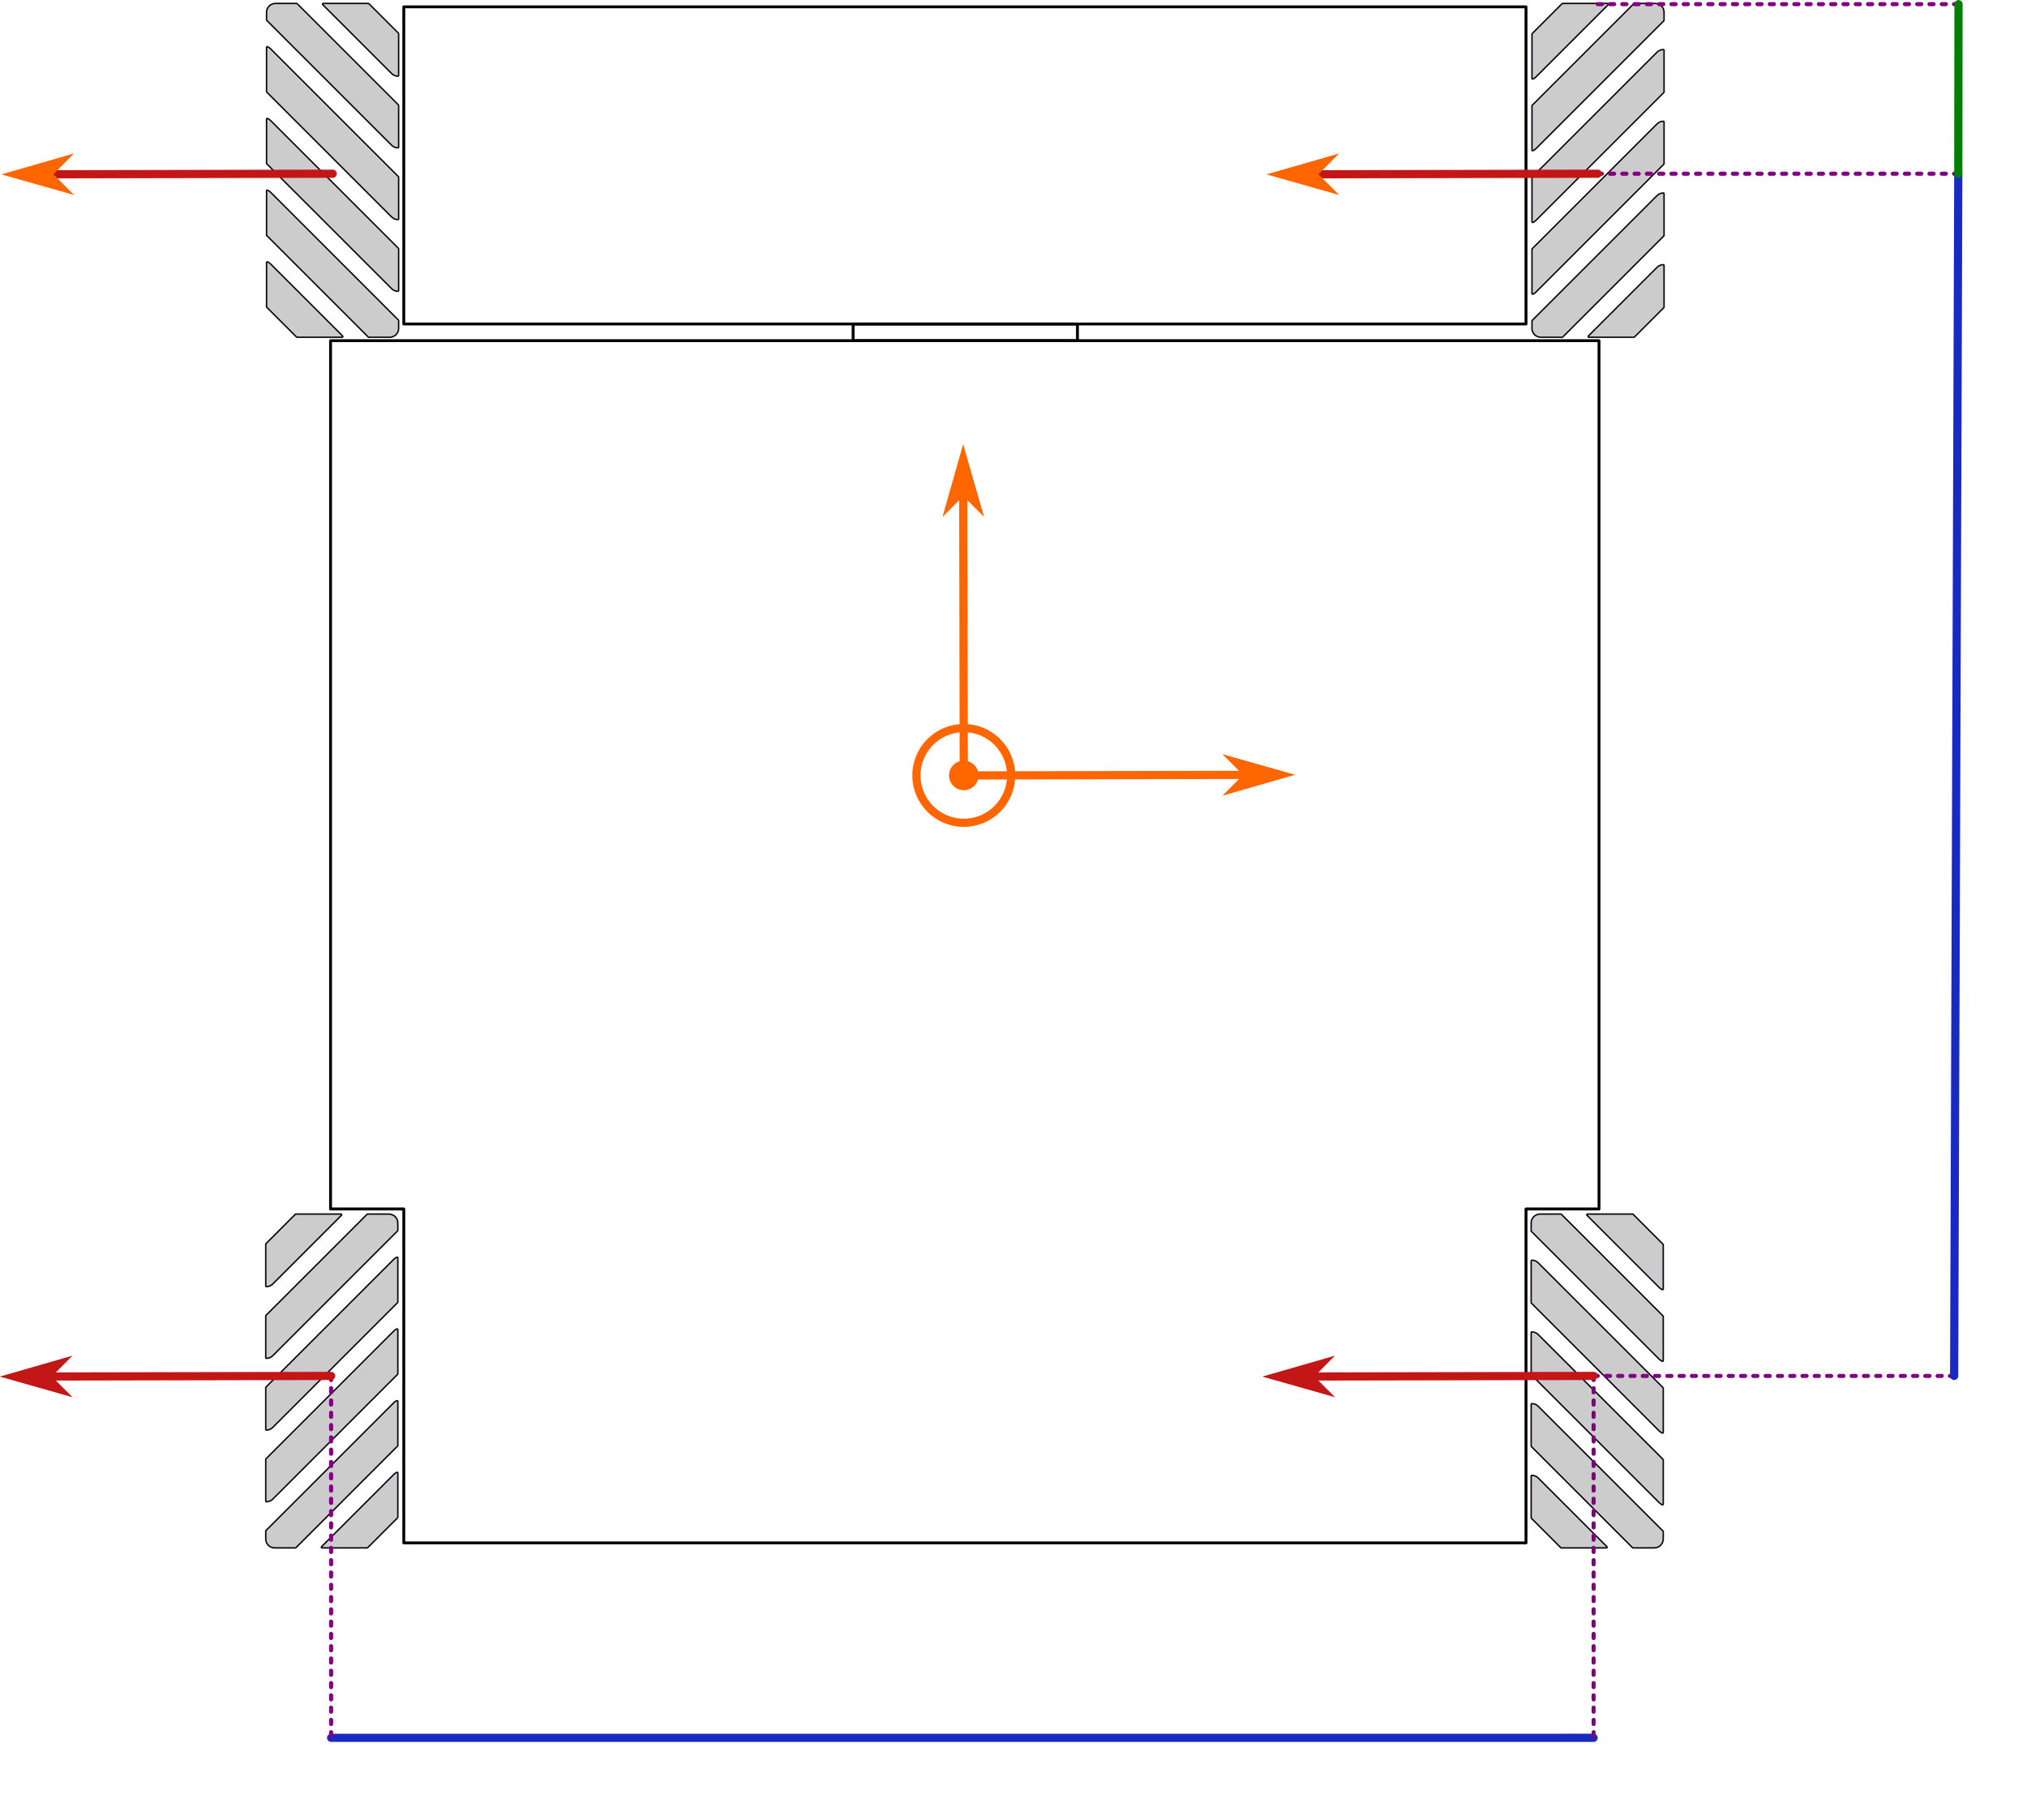
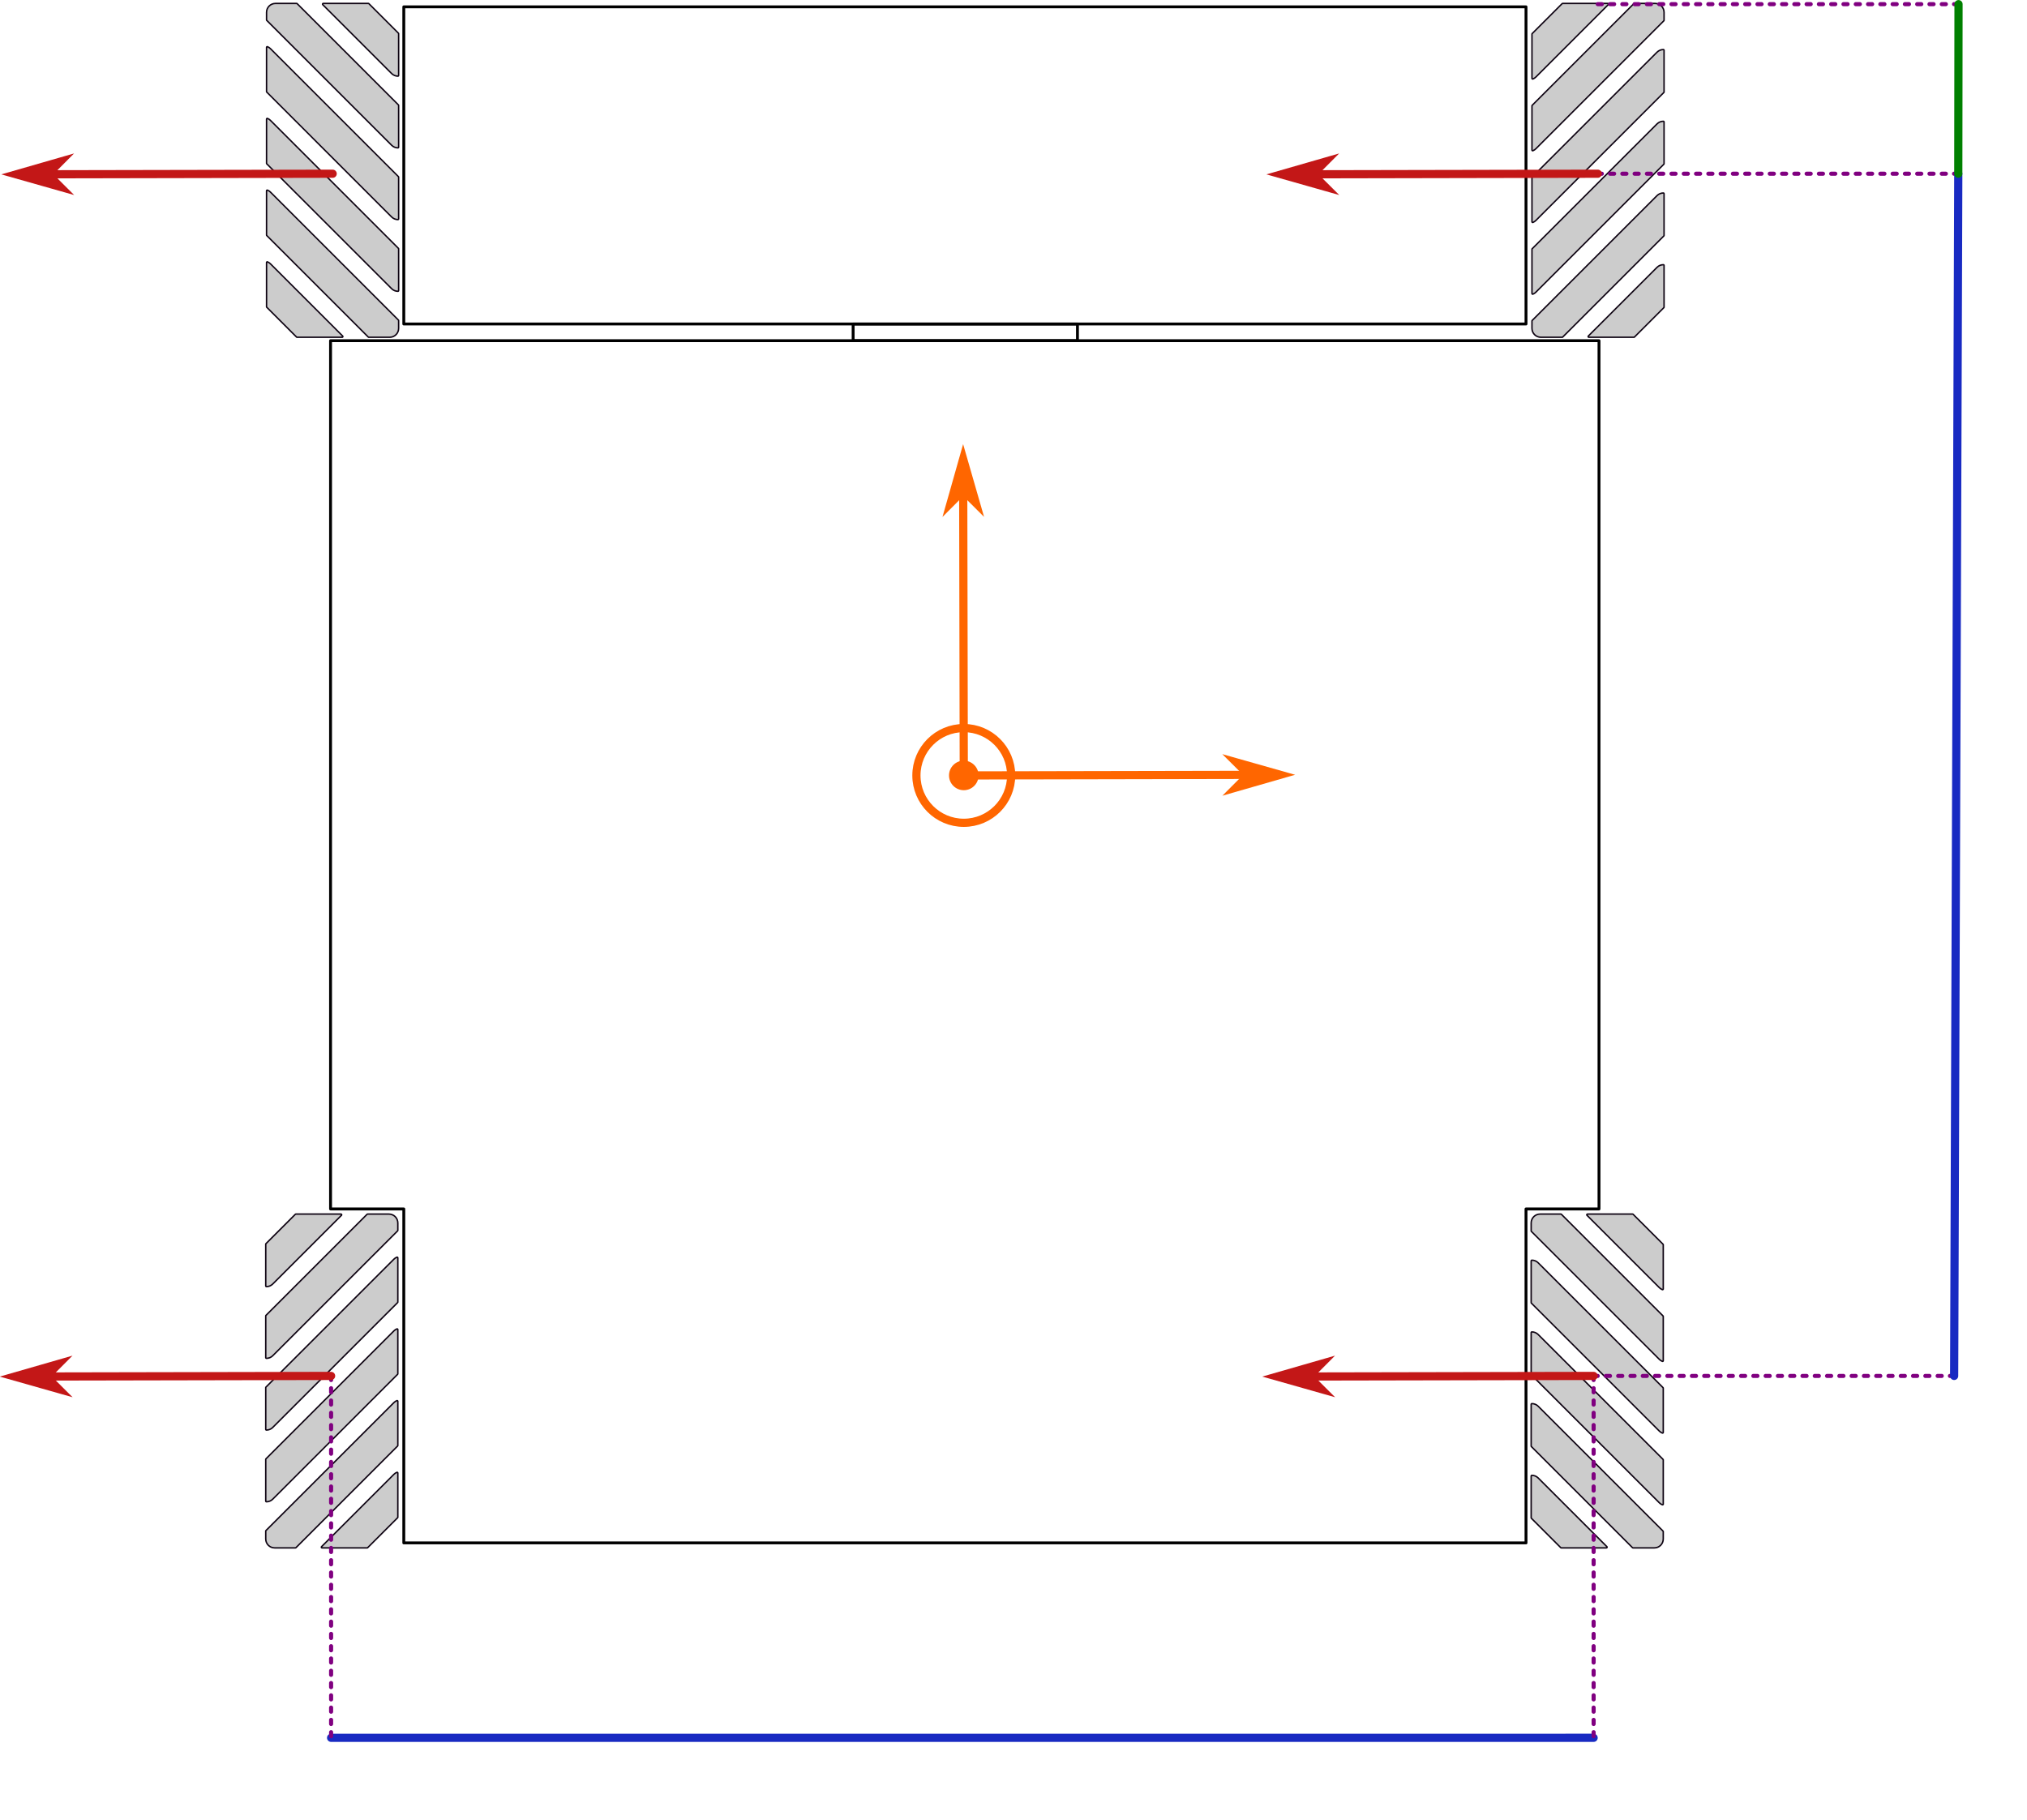
<svg xmlns="http://www.w3.org/2000/svg" version="1.1" id="svg2" xml:space="preserve" width="4949.628" height="4443.875" viewBox="0 0 4949.628 4443.875">
  <defs id="defs6">
    <marker style="overflow:visible" id="marker5163" refX="0" refY="0" orient="auto">
      <path transform="matrix(0.4,0,0,0.4,4,0)" style="fill:#ff6600;fill-opacity:1;fill-rule:evenodd;stroke:#ff6600;stroke-width:1pt;stroke-opacity:1" d="M 0,0 5,-5 -12.5,0 5,5 Z" id="path5161" />
    </marker>
    <marker style="overflow:visible" id="marker5039" refX="0" refY="0" orient="auto">
      <path transform="matrix(0.4,0,0,0.4,4,0)" style="fill:#ff6600;fill-opacity:1;fill-rule:evenodd;stroke:#ff6600;stroke-width:1pt;stroke-opacity:1" d="M 0,0 5,-5 -12.5,0 5,5 Z" id="path5037" />
    </marker>
    <marker style="overflow:visible" id="marker4921" refX="0" refY="0" orient="auto">
      <path transform="matrix(0.4,0,0,0.4,4,0)" style="fill:#c31717;fill-opacity:1;fill-rule:evenodd;stroke:#c31717;stroke-width:1pt;stroke-opacity:1" d="M 0,0 5,-5 -12.5,0 5,5 Z" id="path4919" />
    </marker>
    <marker style="overflow:visible" id="marker4809" refX="0" refY="0" orient="auto">
      <path transform="matrix(0.4,0,0,0.4,4,0)" style="fill:#c31717;fill-opacity:1;fill-rule:evenodd;stroke:#c31717;stroke-width:1pt;stroke-opacity:1" d="M 0,0 5,-5 -12.5,0 5,5 Z" id="path4807" />
    </marker>
    <marker orient="auto" refY="0" refX="0" id="DiamondLstart" style="overflow:visible">
      <path id="path29030" d="M 0,-7.071 -7.071,0 0,7.071 7.071,0 Z" style="fill:#ff0000;fill-opacity:1;fill-rule:evenodd;stroke:#c31717;stroke-width:1pt;stroke-opacity:1" transform="matrix(0.8,0,0,0.8,5.6,0)" />
    </marker>
    <marker orient="auto" refY="0" refX="0" id="marker32734" style="overflow:visible">
-       <path id="path32732" d="M 0,0 5,-5 -12.5,0 5,5 Z" style="fill:#ff6600;fill-opacity:1;fill-rule:evenodd;stroke:#ff6600;stroke-width:1pt;stroke-opacity:1" transform="matrix(0.4,0,0,0.4,4,0)" />
+       <path id="path32732" d="M 0,0 5,-5 -12.5,0 5,5 Z" style="fill:#c31717;fill-opacity:1;fill-rule:evenodd;stroke:#c31717;stroke-width:1pt;stroke-opacity:1" transform="matrix(0.4,0,0,0.4,4,0)" />
    </marker>
    <marker orient="auto" refY="0" refX="0" id="marker32682" style="overflow:visible">
      <path id="path32680" d="M 0,0 5,-5 -12.5,0 5,5 Z" style="fill:#ff0000;fill-opacity:1;fill-rule:evenodd;stroke:#c31717;stroke-width:1pt;stroke-opacity:1" transform="matrix(0.8,0,0,0.8,10,0)" />
    </marker>
    <marker orient="auto" refY="0" refX="0" id="Arrow2Lend" style="overflow:visible">
      <path id="path28963" style="fill:#0d0211;fill-opacity:1;fill-rule:evenodd;stroke:#0d0211;stroke-width:0.625;stroke-linejoin:round;stroke-opacity:1" d="M 8.719,4.034 -2.207,0.016 8.719,-4.002 c -1.745,2.372 -1.735,5.617 -6e-7,8.035 z" transform="matrix(-1.1,0,0,-1.1,-1.1,0)" />
    </marker>
    <marker orient="auto" refY="0" refX="0" id="Arrow1Mstart" style="overflow:visible">
-       <path id="path28948" d="M 0,0 5,-5 -12.5,0 5,5 Z" style="fill:#ff6600;fill-opacity:1;fill-rule:evenodd;stroke:#ff6600;stroke-width:1pt;stroke-opacity:1" transform="matrix(0.4,0,0,0.4,4,0)" />
+       <path id="path28948" d="M 0,0 5,-5 -12.5,0 5,5 Z" style="fill:#c31717;fill-opacity:1;fill-rule:evenodd;stroke:#c31717;stroke-width:1pt;stroke-opacity:1" transform="matrix(0.4,0,0,0.4,4,0)" />
    </marker>
    <marker orient="auto" refY="0" refX="0" id="Arrow1Mend" style="overflow:visible">
      <path id="path28951" d="M 0,0 5,-5 -12.5,0 5,5 Z" style="fill:#0d0211;fill-opacity:1;fill-rule:evenodd;stroke:#0d0211;stroke-width:1pt;stroke-opacity:1" transform="matrix(-0.4,0,0,-0.4,-4,0)" />
    </marker>
    <marker orient="auto" refY="0" refX="0" id="Arrow1Lstart" style="overflow:visible">
      <path id="path28942" d="M 0,0 5,-5 -12.5,0 5,5 Z" style="fill:#c31717;fill-opacity:1;fill-rule:evenodd;stroke:#c31717;stroke-width:1pt;stroke-opacity:1" transform="matrix(0.8,0,0,0.8,10,0)" />
    </marker>
    <marker orient="auto" refY="0" refX="0" id="Arrow1Lstart-0" style="overflow:visible">
      <path id="path28942-9" d="M 0,0 5,-5 -12.5,0 5,5 Z" style="fill:#ff0000;fill-opacity:1;fill-rule:evenodd;stroke:#c31717;stroke-width:1pt;stroke-opacity:1" transform="matrix(0.8,0,0,0.8,10,0)" />
    </marker>
    <marker orient="auto" refY="0" refX="0" id="Arrow1Lstart-8" style="overflow:visible">
      <path id="path28942-3" d="M 0,0 5,-5 -12.5,0 5,5 Z" style="fill:#c31717;fill-opacity:1;fill-rule:evenodd;stroke:#c31717;stroke-width:1pt;stroke-opacity:1" transform="matrix(0.8,0,0,0.8,10,0)" />
    </marker>
    <marker orient="auto" refY="0" refX="0" id="Arrow1Lstart-3" style="overflow:visible">
      <path id="path28942-7" d="M 0,0 5,-5 -12.5,0 5,5 Z" style="fill:#c31717;fill-opacity:1;fill-rule:evenodd;stroke:#c31717;stroke-width:1pt;stroke-opacity:1" transform="matrix(0.8,0,0,0.8,10,0)" />
    </marker>
    <marker orient="auto" refY="0" refX="0" id="Arrow1Lstart-7" style="overflow:visible">
      <path id="path28942-1" d="M 0,0 5,-5 -12.5,0 5,5 Z" style="fill:#c31717;fill-opacity:1;fill-rule:evenodd;stroke:#c31717;stroke-width:1pt;stroke-opacity:1" transform="matrix(0.8,0,0,0.8,10,0)" />
    </marker>
    <marker orient="auto" refY="0" refX="0" id="Arrow1Lstart-3-6" style="overflow:visible">
      <path id="path28942-7-3" d="M 0,0 5,-5 -12.5,0 5,5 Z" style="fill:#ff6600;fill-opacity:1;fill-rule:evenodd;stroke:#ff6600;stroke-width:1pt;stroke-opacity:1" transform="matrix(0.8,0,0,0.8,10,0)" />
    </marker>
    <marker orient="auto" refY="0" refX="0" id="Arrow1Lstart-3-6-5" style="overflow:visible">
      <path id="path28942-7-3-4" d="M 0,0 5,-5 -12.5,0 5,5 Z" style="fill:#ff6600;fill-opacity:1;fill-rule:evenodd;stroke:#ff6600;stroke-width:1pt;stroke-opacity:1" transform="matrix(0.8,0,0,0.8,10,0)" />
    </marker>
  </defs>
  <g id="layer2" transform="translate(654.1356,-308.9513)">
    <rect style="opacity:1;fill:none;fill-opacity:0.995;stroke:#000000;stroke-width:7;stroke-linecap:round;stroke-linejoin:round;stroke-miterlimit:4;stroke-dasharray:none;stroke-dashoffset:0;stroke-opacity:1;paint-order:stroke fill markers" id="rect28754" width="2740.276" height="774.577" x="331.864" y="325.631" />
    <rect style="opacity:1;fill:none;fill-opacity:0.995;stroke:#000000;stroke-width:7;stroke-linecap:round;stroke-linejoin:round;stroke-miterlimit:4;stroke-dasharray:none;stroke-dashoffset:0;stroke-opacity:1;paint-order:stroke fill markers" id="rect28758" width="547.751" height="40.724" x="1429.088" y="1100.26" />
    <path style="opacity:1;fill:none;fill-opacity:0.995;stroke:#000000;stroke-width:7;stroke-linecap:round;stroke-linejoin:round;stroke-miterlimit:4;stroke-dasharray:none;stroke-dashoffset:0;stroke-opacity:1;paint-order:stroke fill markers" d="m 153.027,1140.984 v 2120.453 h 178.836 v 815.557 H 3072.141 v -815.557 h 178.244 V 1140.984 Z" id="rect28760" />
    <path style="opacity:1;fill:#cccccc;fill-opacity:1;stroke:#0d0211;stroke-width:7;stroke-linecap:round;stroke-linejoin:round;stroke-miterlimit:4;stroke-dasharray:none;stroke-dashoffset:0;stroke-opacity:1;paint-order:stroke fill markers" d="m 18.471,319.094 c -11.08,0 -20,8.92 -20,20 v 18.424 L 303.367,662.414 c 3.917,3.917 9.03,5.877 14.143,5.877 V 566.396 L 70.207,319.094 Z m 116.723,0 168.174,168.174 c 3.917,3.917 9.03,5.877 14.143,5.877 V 391.25 L 245.354,319.094 Z M -1.529,424.695 v 107.967 L 303.367,837.561 c 3.917,3.917 9.03,5.877 14.143,5.877 V 741.543 L 5.051,429.082 c -1.947,-1.947 -4.189,-3.408 -6.58,-4.387 z m 0,175.146 V 707.809 L 303.367,1012.705 c 3.917,3.917 9.03,5.877 14.143,5.877 V 916.688 L 5.051,604.229 c -1.947,-1.947 -4.189,-3.408 -6.58,-4.387 z m 0,175.145 V 882.955 L 246.361,1130.846 h 51.148 c 11.08,0 20,-8.92 20,-20 V 1091.834 L 5.051,779.375 c -1.947,-1.947 -4.189,-3.409 -6.58,-4.389 z m 0,175.146 v 107.967 l 72.746,72.746 H 181.377 L 5.051,954.52 c -1.947,-1.947 -4.189,-3.408 -6.58,-4.387 z" id="rect28788" />
    <path style="opacity:1;fill:#cccccc;fill-opacity:1;stroke:#0d0211;stroke-width:7;stroke-linecap:round;stroke-linejoin:round;stroke-miterlimit:4;stroke-dasharray:none;stroke-dashoffset:0;stroke-opacity:1;paint-order:stroke fill markers" d="m 3161.57,319.094 -73.117,73.117 v 107.969 c 2.39,-0.979 4.633,-2.442 6.58,-4.389 l 176.697,-176.697 z m 175.149,0 -248.266,248.264 v 107.969 c 2.39,-0.979 4.633,-2.442 6.58,-4.389 l 312.459,-312.457 v -19.387 c 0,-11.08 -8.92,-20 -20,-20 z m 70.773,112.637 c -5.112,0 -10.223,1.958 -14.141,5.875 L 3088.453,742.502 V 850.471 c 2.39,-0.979 4.633,-2.442 6.58,-4.389 L 3407.492,533.625 Z m 0,175.145 c -5.112,0 -10.223,1.96 -14.141,5.877 l -304.899,304.896 v 107.969 c 2.39,-0.979 4.633,-2.442 6.58,-4.389 l 312.459,-312.457 z m 0,175.146 c -5.112,0 -10.223,1.96 -14.141,5.877 l -304.899,304.896 v 18.051 c 0,11.08 8.92,20 20,20 h 52.109 l 246.93,-246.93 z m 0,175.146 c -5.112,0 -10.223,1.958 -14.141,5.875 l -167.803,167.803 h 110.16 l 71.783,-71.783 z" id="rect28788-4" />
    <path style="opacity:1;fill:#cccccc;fill-opacity:1;stroke:#0d0211;stroke-width:7;stroke-linecap:round;stroke-linejoin:round;stroke-miterlimit:4;stroke-dasharray:none;stroke-dashoffset:0;stroke-opacity:1;paint-order:stroke fill markers" d="m 68.297,3275.682 -71.785,71.785 v 101.893 c 5.113,5e-4 10.225,-1.957 14.143,-5.875 L 178.457,3275.682 Z m 175.145,0 -246.93,246.93 v 101.893 c 5.113,5e-4 10.225,-1.957 14.143,-5.875 L 315.553,3313.731 v -18.049 c 0,-11.08 -8.92,-20 -20,-20 z m 72.111,105.229 c -2.391,0.98 -4.635,2.441 -6.582,4.389 l -312.459,312.459 v 101.893 c 5.113,5e-4 10.225,-1.957 14.143,-5.875 L 315.553,3488.877 Z m 0,175.146 c -2.391,0.98 -4.635,2.441 -6.582,4.389 l -312.459,312.459 v 101.893 c 5.113,5e-4 10.225,-1.957 14.143,-5.875 L 315.553,3664.021 Z m 0,175.145 c -2.391,0.979 -4.635,2.441 -6.582,4.389 l -312.459,312.459 v 19.385 c 0,11.08 8.92,20 20,20 h 50.775 L 315.553,3839.168 Z m 0,175.147 c -2.391,0.98 -4.635,2.441 -6.582,4.389 l -176.697,176.697 h 110.16 l 73.119,-73.119 z" id="rect28788-7" />
    <path style="opacity:1;fill:#cccccc;fill-opacity:1;stroke:#0d0211;stroke-width:7;stroke-linecap:round;stroke-linejoin:round;stroke-miterlimit:4;stroke-dasharray:none;stroke-dashoffset:0;stroke-opacity:1;paint-order:stroke fill markers" d="m 3106.496,3275.682 c -11.08,0 -20,8.92 -20,20 v 19.385 l 312.459,312.459 c 1.947,1.947 4.19,3.407 6.58,4.387 v -107.967 l -248.264,-248.264 z m 115.762,0 176.697,176.699 c 1.947,1.947 4.19,3.407 6.58,4.387 v -107.967 l -73.119,-73.119 z m -135.762,112.637 v 101.894 l 312.459,312.459 c 1.947,1.947 4.19,3.407 6.58,4.387 v -107.967 l -304.897,-304.897 c -3.917,-3.917 -9.03,-5.877 -14.143,-5.877 z m 0,175.146 v 101.895 l 312.459,312.459 c 1.947,1.947 4.19,3.407 6.58,4.387 v -107.967 l -304.897,-304.897 c -3.917,-3.917 -9.03,-5.877 -14.143,-5.877 z m 0,175.147 v 101.893 l 246.93,246.93 h 52.109 c 11.08,0 20,-8.92 20,-20 v -18.049 l -304.897,-304.899 c -3.917,-3.917 -9.03,-5.875 -14.143,-5.875 z m 0,175.145 v 101.894 l 71.783,71.783 h 110.16 l -167.801,-167.801 c -3.917,-3.917 -9.03,-5.877 -14.143,-5.877 z" id="rect28788-4-6" />
    <flowRoot xml:space="preserve" id="flowRoot28856" style="font-style:normal;font-variant:normal;font-weight:normal;font-stretch:normal;font-size:40.001px;line-height:25px;font-family:'Noto Sans';-inkscape-font-specification:'Noto Sans, Normal';font-variant-ligatures:normal;font-variant-caps:normal;font-variant-numeric:normal;font-feature-settings:normal;text-align:start;letter-spacing:0px;word-spacing:0px;writing-mode:lr-tb;text-anchor:start;fill:#000000;fill-opacity:1;stroke:none;stroke-width:1px;stroke-linecap:butt;stroke-linejoin:miter;stroke-opacity:1" transform="matrix(10.4331,0,0,10.4331,-33032.896,-7794.656)">
      <flowRegion id="flowRegion28858" style="font-style:normal;font-variant:normal;font-weight:normal;font-stretch:normal;font-size:40.001px;font-family:'Noto Sans';-inkscape-font-specification:'Noto Sans, Normal';font-variant-ligatures:normal;font-variant-caps:normal;font-variant-numeric:normal;font-feature-settings:normal;text-align:start;writing-mode:lr-tb;text-anchor:start">
        <rect id="rect28860" width="406.828" height="196.922" x="3466.697" y="826.641" style="font-style:normal;font-variant:normal;font-weight:normal;font-stretch:normal;font-size:40.001px;font-family:'Noto Sans';-inkscape-font-specification:'Noto Sans, Normal';font-variant-ligatures:normal;font-variant-caps:normal;font-variant-numeric:normal;font-feature-settings:normal;text-align:start;writing-mode:lr-tb;text-anchor:start" />
      </flowRegion>
      <flowPara id="flowPara28862" style="font-style:normal;font-variant:normal;font-weight:normal;font-stretch:normal;font-size:40.001px;font-family:'Noto Sans';-inkscape-font-specification:'Noto Sans, Normal';font-variant-ligatures:normal;font-variant-caps:normal;font-variant-numeric:normal;font-feature-settings:normal;text-align:start;writing-mode:lr-tb;text-anchor:start">1</flowPara>
    </flowRoot>
    <flowRoot xml:space="preserve" id="flowRoot28856-4" style="font-style:normal;font-variant:normal;font-weight:normal;font-stretch:normal;font-size:40.001px;line-height:25px;font-family:'Noto Sans';-inkscape-font-specification:'Noto Sans, Normal';font-variant-ligatures:normal;font-variant-caps:normal;font-variant-numeric:normal;font-feature-settings:normal;text-align:start;letter-spacing:0px;word-spacing:0px;writing-mode:lr-tb;text-anchor:start;fill:#000000;fill-opacity:1;stroke:none;stroke-width:1px;stroke-linecap:butt;stroke-linejoin:miter;stroke-opacity:1" transform="matrix(10.4331,0,0,10.4331,-36122.534,-7787.763)">
      <flowRegion id="flowRegion28858-6" style="font-style:normal;font-variant:normal;font-weight:normal;font-stretch:normal;font-size:40.001px;font-family:'Noto Sans';-inkscape-font-specification:'Noto Sans, Normal';font-variant-ligatures:normal;font-variant-caps:normal;font-variant-numeric:normal;font-feature-settings:normal;text-align:start;writing-mode:lr-tb;text-anchor:start">
        <rect id="rect28860-2" width="406.828" height="196.922" x="3466.697" y="826.641" style="font-style:normal;font-variant:normal;font-weight:normal;font-stretch:normal;font-size:40.001px;font-family:'Noto Sans';-inkscape-font-specification:'Noto Sans, Normal';font-variant-ligatures:normal;font-variant-caps:normal;font-variant-numeric:normal;font-feature-settings:normal;text-align:start;writing-mode:lr-tb;text-anchor:start" />
      </flowRegion>
      <flowPara id="flowPara28862-5" style="font-style:normal;font-variant:normal;font-weight:normal;font-stretch:normal;font-size:40.001px;font-family:'Noto Sans';-inkscape-font-specification:'Noto Sans, Normal';font-variant-ligatures:normal;font-variant-caps:normal;font-variant-numeric:normal;font-feature-settings:normal;text-align:start;writing-mode:lr-tb;text-anchor:start">2</flowPara>
    </flowRoot>
    <path style="opacity:1;fill:none;fill-opacity:1;stroke:#182ac2;stroke-width:20;stroke-linecap:round;stroke-linejoin:round;stroke-miterlimit:4;stroke-dasharray:none;stroke-dashoffset:0;stroke-opacity:1;paint-order:stroke fill markers" d="m 154.365,4553.015 3082.888,-0.019" id="path33169" />
    <flowRoot xml:space="preserve" id="flowRoot28856-4-9" style="font-style:normal;font-variant:normal;font-weight:normal;font-stretch:normal;font-size:40.001px;line-height:25px;font-family:'Noto Sans';-inkscape-font-specification:'Noto Sans, Normal';font-variant-ligatures:normal;font-variant-caps:normal;font-variant-numeric:normal;font-feature-settings:normal;text-align:start;letter-spacing:0px;word-spacing:0px;writing-mode:lr-tb;text-anchor:start;fill:#000000;fill-opacity:1;stroke:none;stroke-width:1px;stroke-linecap:butt;stroke-linejoin:miter;stroke-opacity:1" transform="matrix(10.4331,0,0,10.4331,-36120.282,-4840.446)">
      <flowRegion id="flowRegion28858-6-9" style="font-style:normal;font-variant:normal;font-weight:normal;font-stretch:normal;font-size:40.001px;font-family:'Noto Sans';-inkscape-font-specification:'Noto Sans, Normal';font-variant-ligatures:normal;font-variant-caps:normal;font-variant-numeric:normal;font-feature-settings:normal;text-align:start;writing-mode:lr-tb;text-anchor:start">
        <rect id="rect28860-2-0" width="406.828" height="196.922" x="3466.697" y="826.641" style="font-style:normal;font-variant:normal;font-weight:normal;font-stretch:normal;font-size:40.001px;font-family:'Noto Sans';-inkscape-font-specification:'Noto Sans, Normal';font-variant-ligatures:normal;font-variant-caps:normal;font-variant-numeric:normal;font-feature-settings:normal;text-align:start;writing-mode:lr-tb;text-anchor:start" />
      </flowRegion>
      <flowPara id="flowPara28862-5-8" style="font-style:normal;font-variant:normal;font-weight:normal;font-stretch:normal;font-size:40.001px;font-family:'Noto Sans';-inkscape-font-specification:'Noto Sans, Normal';font-variant-ligatures:normal;font-variant-caps:normal;font-variant-numeric:normal;font-feature-settings:normal;text-align:start;writing-mode:lr-tb;text-anchor:start">3</flowPara>
    </flowRoot>
    <flowRoot xml:space="preserve" id="flowRoot28856-4-9-0" style="font-style:normal;font-variant:normal;font-weight:normal;font-stretch:normal;font-size:40.001px;line-height:25px;font-family:'Noto Sans';-inkscape-font-specification:'Noto Sans, Normal';font-variant-ligatures:normal;font-variant-caps:normal;font-variant-numeric:normal;font-feature-settings:normal;text-align:start;letter-spacing:0px;word-spacing:0px;writing-mode:lr-tb;text-anchor:start;fill:#000000;fill-opacity:1;stroke:none;stroke-width:1px;stroke-linecap:butt;stroke-linejoin:miter;stroke-opacity:1" transform="matrix(10.4331,0,0,10.4331,-33039.307,-4833.828)">
      <flowRegion id="flowRegion28858-6-9-3" style="font-style:normal;font-variant:normal;font-weight:normal;font-stretch:normal;font-size:40.001px;font-family:'Noto Sans';-inkscape-font-specification:'Noto Sans, Normal';font-variant-ligatures:normal;font-variant-caps:normal;font-variant-numeric:normal;font-feature-settings:normal;text-align:start;writing-mode:lr-tb;text-anchor:start">
        <rect id="rect28860-2-0-9" width="406.828" height="196.922" x="3466.697" y="826.641" style="font-style:normal;font-variant:normal;font-weight:normal;font-stretch:normal;font-size:40.001px;font-family:'Noto Sans';-inkscape-font-specification:'Noto Sans, Normal';font-variant-ligatures:normal;font-variant-caps:normal;font-variant-numeric:normal;font-feature-settings:normal;text-align:start;writing-mode:lr-tb;text-anchor:start" />
      </flowRegion>
      <flowPara id="flowPara28862-5-8-1" style="font-style:normal;font-variant:normal;font-weight:normal;font-stretch:normal;font-size:40.001px;font-family:'Noto Sans';-inkscape-font-specification:'Noto Sans, Normal';font-variant-ligatures:normal;font-variant-caps:normal;font-variant-numeric:normal;font-feature-settings:normal;text-align:start;writing-mode:lr-tb;text-anchor:start">4</flowPara>
    </flowRoot>
    <path style="opacity:1;fill:#000000;fill-opacity:1;stroke:#800080;stroke-width:10;stroke-linecap:round;stroke-linejoin:round;stroke-miterlimit:4;stroke-dasharray:10, 20;stroke-dashoffset:0;stroke-opacity:1;paint-order:stroke fill markers" d="m 154.365,3669.216 v 883.799" id="path33213" />
    <path style="opacity:1;fill:#000000;fill-opacity:1;stroke:#800080;stroke-width:10;stroke-linecap:round;stroke-linejoin:round;stroke-miterlimit:4;stroke-dasharray:10, 20;stroke-dashoffset:0;stroke-opacity:1;paint-order:stroke fill markers" d="m 3237.252,3669.216 v 883.78" id="path33215" />
    <flowRoot transform="matrix(7.096792,0,0,7.096792,-15953.444,1190.278)" style="font-style:normal;font-weight:normal;font-size:40px;line-height:25px;font-family:sans-serif;letter-spacing:0px;word-spacing:0px;fill:#0000ff;fill-opacity:1;stroke:none;stroke-width:1px;stroke-linecap:butt;stroke-linejoin:miter;stroke-opacity:1" id="flowRoot31849-2-1" xml:space="preserve">
      <flowRegion style="fill:#0000ff" id="flowRegion31851-0-6">
        <rect style="fill:#0000ff" y="478.781" x="2470.184" height="70.329" width="266.17" id="rect31853-2-6" />
      </flowRegion>
      <flowPara style="font-style:italic;font-variant:normal;font-weight:normal;font-stretch:normal;font-size:33px;font-family:'Noto Sans';-inkscape-font-specification:'Noto Sans, Italic';font-variant-ligatures:normal;font-variant-caps:normal;font-variant-numeric:normal;font-feature-settings:normal;text-align:start;writing-mode:lr-tb;text-anchor:start;fill:#0000ff" id="flowPara31855-1-2">a</flowPara>
    </flowRoot>
    <path style="opacity:1;fill:#000000;fill-opacity:1;stroke:#800080;stroke-width:10;stroke-linecap:round;stroke-linejoin:round;stroke-miterlimit:4;stroke-dasharray:10, 20;stroke-dashoffset:0;stroke-opacity:1;paint-order:stroke fill markers" d="M 3247.344,733.205 H 4131.143" id="path33213-6" />
    <path style="opacity:1;fill:#000000;fill-opacity:1;stroke:#800080;stroke-width:10;stroke-linecap:round;stroke-linejoin:round;stroke-miterlimit:4;stroke-dasharray:10, 20;stroke-dashoffset:0;stroke-opacity:1;paint-order:stroke fill markers" d="m 3237.252,3669.216 h 883.799" id="path33213-6-8" />
    <path style="opacity:1;fill:none;fill-opacity:1;stroke:#182ac2;stroke-width:20;stroke-linecap:round;stroke-linejoin:round;stroke-miterlimit:4;stroke-dasharray:none;stroke-dashoffset:0;stroke-opacity:1;paint-order:stroke fill markers" d="M 4127.7,733.205 4117.597,3669.216" id="path33169-9" />
    <g id="g31883" style="stroke-width:20;stroke-miterlimit:4;stroke-dasharray:none">
      <path id="path28940" d="m 2477.671,734.736 769.673,-1.53" style="opacity:1;fill:none;fill-opacity:1;stroke:#c31717;stroke-width:20;stroke-linecap:round;stroke-linejoin:round;stroke-miterlimit:4;stroke-dasharray:none;stroke-dashoffset:0;stroke-opacity:1;marker-start:url(#marker32734);paint-order:stroke fill markers" />
      <flowRoot transform="matrix(7.096792,0,0,7.096792,-15036.919,-2978.561)" style="font-style:normal;font-weight:normal;font-size:40px;line-height:25px;font-family:sans-serif;letter-spacing:0px;word-spacing:0px;fill:#ff0000;fill-opacity:1;stroke:none;stroke-width:2.818;stroke-linecap:butt;stroke-linejoin:miter;stroke-miterlimit:4;stroke-dasharray:none;stroke-opacity:1" id="flowRoot31849" xml:space="preserve">
        <flowRegion style="fill:#ff0000;stroke-width:2.818;stroke-miterlimit:4;stroke-dasharray:none" id="flowRegion31851">
          <rect style="fill:#ff0000;stroke-width:2.818;stroke-miterlimit:4;stroke-dasharray:none" y="478.781" x="2470.184" height="70.329" width="266.17" id="rect31853" />
        </flowRegion>
        <flowPara style="font-style:italic;font-variant:normal;font-weight:normal;font-stretch:normal;font-size:33px;font-family:'Noto Sans';-inkscape-font-specification:'Noto Sans, Italic';font-variant-ligatures:normal;font-variant-caps:normal;font-variant-numeric:normal;font-feature-settings:normal;text-align:start;writing-mode:lr-tb;text-anchor:start;fill:#ff0000;stroke-width:2.818;stroke-miterlimit:4;stroke-dasharray:none" id="flowPara31855">ω<flowSpan id="flowSpan31857" style="font-style:italic;font-variant:normal;font-weight:normal;font-stretch:normal;font-size:33px;font-family:'Noto Sans';-inkscape-font-specification:'Noto Sans, Italic';font-variant-ligatures:normal;font-variant-caps:normal;font-variant-numeric:normal;font-feature-settings:normal;text-align:start;writing-mode:lr-tb;baseline-shift:sub;text-anchor:start;fill:#ff0000;stroke-width:2.818;stroke-miterlimit:4;stroke-dasharray:none">1</flowSpan>
        </flowPara>
      </flowRoot>
    </g>
    <g transform="translate(-3089.154)" id="g31883-7">
      <path id="path28940-9" d="m 2477.671,734.736 769.673,-1.53" style="opacity:1;fill:none;fill-opacity:1;stroke:#c31717;stroke-width:20;stroke-linecap:round;stroke-linejoin:round;stroke-miterlimit:4;stroke-dasharray:none;stroke-dashoffset:0;stroke-opacity:1;marker-start:url(#Arrow1Mstart);paint-order:stroke fill markers" />
      <flowRoot transform="matrix(7.096792,0,0,7.096792,-15036.919,-3013.184)" style="font-style:normal;font-weight:normal;font-size:40px;line-height:25px;font-family:sans-serif;letter-spacing:0px;word-spacing:0px;fill:#ff0000;fill-opacity:1;stroke:none;stroke-width:1px;stroke-linecap:butt;stroke-linejoin:miter;stroke-opacity:1" id="flowRoot31849-3" xml:space="preserve">
        <flowRegion style="fill:#ff0000" id="flowRegion31851-7">
          <rect style="fill:#ff0000" y="478.781" x="2470.184" height="70.329" width="266.17" id="rect31853-8" />
        </flowRegion>
        <flowPara style="font-style:italic;font-variant:normal;font-weight:normal;font-stretch:normal;font-size:33px;font-family:'Noto Sans';-inkscape-font-specification:'Noto Sans, Italic';font-variant-ligatures:normal;font-variant-caps:normal;font-variant-numeric:normal;font-feature-settings:normal;text-align:start;writing-mode:lr-tb;text-anchor:start;fill:#ff0000" id="flowPara31855-7">ω<flowSpan id="flowSpan31857-4" style="font-style:italic;font-variant:normal;font-weight:normal;font-stretch:normal;font-size:33px;font-family:'Noto Sans';-inkscape-font-specification:'Noto Sans, Italic';font-variant-ligatures:normal;font-variant-caps:normal;font-variant-numeric:normal;font-feature-settings:normal;text-align:start;writing-mode:lr-tb;baseline-shift:sub;text-anchor:start;fill:#ff0000">2</flowSpan>
        </flowPara>
      </flowRoot>
    </g>
    <g transform="translate(-3092.979,2936.011)" id="g31883-1">
      <path id="path28940-2" d="m 2477.671,734.736 769.673,-1.53" style="opacity:1;fill:none;fill-opacity:1;stroke:#c31717;stroke-width:20;stroke-linecap:round;stroke-linejoin:round;stroke-miterlimit:4;stroke-dasharray:none;stroke-dashoffset:0;stroke-opacity:1;marker-start:url(#marker4809);paint-order:stroke fill markers" />
      <flowRoot transform="matrix(7.096792,0,0,7.096792,-15036.919,-3000.2)" style="font-style:normal;font-weight:normal;font-size:40px;line-height:25px;font-family:sans-serif;letter-spacing:0px;word-spacing:0px;fill:#ff0000;fill-opacity:1;stroke:none;stroke-width:1px;stroke-linecap:butt;stroke-linejoin:miter;stroke-opacity:1" id="flowRoot31849-2" xml:space="preserve">
        <flowRegion style="fill:#ff0000" id="flowRegion31851-0">
          <rect style="fill:#ff0000" y="478.781" x="2470.184" height="70.329" width="266.17" id="rect31853-2" />
        </flowRegion>
        <flowPara style="font-style:italic;font-variant:normal;font-weight:normal;font-stretch:normal;font-size:33px;font-family:'Noto Sans';-inkscape-font-specification:'Noto Sans, Italic';font-variant-ligatures:normal;font-variant-caps:normal;font-variant-numeric:normal;font-feature-settings:normal;text-align:start;writing-mode:lr-tb;text-anchor:start;fill:#ff0000" id="flowPara31855-1">ω<flowSpan id="flowSpan31857-7" style="font-style:italic;font-variant:normal;font-weight:normal;font-stretch:normal;font-size:33px;font-family:'Noto Sans';-inkscape-font-specification:'Noto Sans, Italic';font-variant-ligatures:normal;font-variant-caps:normal;font-variant-numeric:normal;font-feature-settings:normal;text-align:start;writing-mode:lr-tb;baseline-shift:sub;text-anchor:start;fill:#ff0000">3</flowSpan>
        </flowPara>
      </flowRoot>
    </g>
    <g transform="translate(-10.08138,2936.011)" id="g31883-11">
      <path id="path28940-7" d="m 2477.671,734.736 769.673,-1.53" style="opacity:1;fill:none;fill-opacity:1;stroke:#c31717;stroke-width:20;stroke-linecap:round;stroke-linejoin:round;stroke-miterlimit:4;stroke-dasharray:none;stroke-dashoffset:0;stroke-opacity:1;marker-start:url(#marker4921);paint-order:stroke fill markers" />
      <flowRoot transform="matrix(7.096792,0,0,7.096792,-15036.919,-2995.872)" style="font-style:normal;font-weight:normal;font-size:40px;line-height:25px;font-family:sans-serif;letter-spacing:0px;word-spacing:0px;fill:#ff0000;fill-opacity:1;stroke:none;stroke-width:1px;stroke-linecap:butt;stroke-linejoin:miter;stroke-opacity:1" id="flowRoot31849-0" xml:space="preserve">
        <flowRegion style="fill:#ff0000" id="flowRegion31851-4">
          <rect style="fill:#ff0000" y="478.781" x="2470.184" height="70.329" width="266.17" id="rect31853-0" />
        </flowRegion>
        <flowPara style="font-style:italic;font-variant:normal;font-weight:normal;font-stretch:normal;font-size:33px;font-family:'Noto Sans';-inkscape-font-specification:'Noto Sans, Italic';font-variant-ligatures:normal;font-variant-caps:normal;font-variant-numeric:normal;font-feature-settings:normal;text-align:start;writing-mode:lr-tb;text-anchor:start;fill:#ff0000" id="flowPara31855-8">ω<flowSpan id="flowSpan31857-5" style="font-style:italic;font-variant:normal;font-weight:normal;font-stretch:normal;font-size:33px;font-family:'Noto Sans';-inkscape-font-specification:'Noto Sans, Italic';font-variant-ligatures:normal;font-variant-caps:normal;font-variant-numeric:normal;font-feature-settings:normal;text-align:start;writing-mode:lr-tb;baseline-shift:sub;text-anchor:start;fill:#ff0000">4</flowSpan>
        </flowPara>
      </flowRoot>
    </g>
    <flowRoot transform="matrix(7.096792,0,0,7.096792,-13358.96,-1320.516)" style="font-style:normal;font-weight:normal;font-size:40px;line-height:25px;font-family:sans-serif;letter-spacing:0px;word-spacing:0px;fill:#0000ff;fill-opacity:1;stroke:none;stroke-width:1px;stroke-linecap:butt;stroke-linejoin:miter;stroke-opacity:1" id="flowRoot31849-2-1-0" xml:space="preserve">
      <flowRegion style="fill:#0000ff" id="flowRegion31851-0-6-8">
        <rect style="fill:#0000ff" y="478.781" x="2470.184" height="70.329" width="266.17" id="rect31853-2-6-1" />
      </flowRegion>
      <flowPara style="font-style:italic;font-variant:normal;font-weight:normal;font-stretch:normal;font-size:33px;font-family:'Noto Sans';-inkscape-font-specification:'Noto Sans, Italic';font-variant-ligatures:normal;font-variant-caps:normal;font-variant-numeric:normal;font-feature-settings:normal;text-align:start;writing-mode:lr-tb;text-anchor:start;fill:#0000ff" id="flowPara31855-1-2-0">b</flowPara>
    </flowRoot>
    <g transform="rotate(90,1738.566,693.9235)" id="g31883-1-7" style="fill:#d45500">
      <path id="path28940-2-9" d="m 2477.671,734.736 769.673,-1.53" style="opacity:1;fill:none;fill-opacity:1;stroke:#ff6600;stroke-width:20;stroke-linecap:round;stroke-linejoin:round;stroke-miterlimit:4;stroke-dasharray:none;stroke-dashoffset:0;stroke-opacity:1;marker-start:url(#marker5039);paint-order:stroke fill markers" />
    </g>
    <flowRoot transform="matrix(7.096792,0,0,7.096792,-15199.636,-1490.873)" style="font-style:normal;font-weight:normal;font-size:40px;line-height:25px;font-family:sans-serif;letter-spacing:0px;word-spacing:0px;fill:#ff6600;fill-opacity:1;stroke:none;stroke-width:1px;stroke-linecap:butt;stroke-linejoin:miter;stroke-opacity:1" id="flowRoot31849-2-7" xml:space="preserve">
      <flowRegion style="fill:#ff6600;fill-opacity:1" id="flowRegion31851-0-4">
        <rect style="fill:#ff6600;fill-opacity:1" y="478.781" x="2470.184" height="70.329" width="266.17" id="rect31853-2-9" />
      </flowRegion>
      <flowPara style="font-style:italic;font-variant:normal;font-weight:normal;font-stretch:normal;font-size:33px;font-family:'Noto Sans';-inkscape-font-specification:'Noto Sans, Italic';font-variant-ligatures:normal;font-variant-caps:normal;font-variant-numeric:normal;font-feature-settings:normal;text-align:start;writing-mode:lr-tb;text-anchor:start;fill:#ff6600;fill-opacity:1" id="flowPara31855-1-1">v<flowSpan id="flowSpan31857-7-7" style="font-style:italic;font-variant:normal;font-weight:normal;font-stretch:normal;font-size:33px;font-family:'Noto Sans';-inkscape-font-specification:'Noto Sans, Italic';font-variant-ligatures:normal;font-variant-caps:normal;font-variant-numeric:normal;font-feature-settings:normal;text-align:start;writing-mode:lr-tb;baseline-shift:sub;text-anchor:start;fill:#ff6600;fill-opacity:1">x</flowSpan>
      </flowPara>
    </flowRoot>
    <flowRoot transform="matrix(7.096792,0,0,7.096792,-15755.811,-2067.78)" style="font-style:normal;font-weight:normal;font-size:40px;line-height:25px;font-family:sans-serif;letter-spacing:0px;word-spacing:0px;fill:#ff6600;fill-opacity:1;stroke:none;stroke-width:1px;stroke-linecap:butt;stroke-linejoin:miter;stroke-opacity:1" id="flowRoot31849-2-7-8" xml:space="preserve">
      <flowRegion style="fill:#ff6600;fill-opacity:1" id="flowRegion31851-0-4-5">
        <rect style="fill:#ff6600;fill-opacity:1" y="478.781" x="2470.184" height="70.329" width="266.17" id="rect31853-2-9-3" />
      </flowRegion>
      <flowPara style="font-style:italic;font-variant:normal;font-weight:normal;font-stretch:normal;font-size:33px;font-family:'Noto Sans';-inkscape-font-specification:'Noto Sans, Italic';font-variant-ligatures:normal;font-variant-caps:normal;font-variant-numeric:normal;font-feature-settings:normal;text-align:start;writing-mode:lr-tb;text-anchor:start;fill:#ff6600;fill-opacity:1" id="flowPara31855-1-1-9">v<flowSpan id="flowSpan31857-7-7-4" style="font-style:italic;font-variant:normal;font-weight:normal;font-stretch:normal;font-size:33px;font-family:'Noto Sans';-inkscape-font-specification:'Noto Sans, Italic';font-variant-ligatures:normal;font-variant-caps:normal;font-variant-numeric:normal;font-feature-settings:normal;text-align:start;writing-mode:lr-tb;baseline-shift:sub;text-anchor:start;fill:#ff6600;fill-opacity:1">y</flowSpan>
      </flowPara>
    </flowRoot>
    <g transform="rotate(180,2473.314,1467.953)" id="g31883-1-7-1" style="fill:#d45500">
      <path id="path28940-2-9-5" d="m 2477.671,734.736 769.673,-1.53" style="opacity:1;fill:none;fill-opacity:1;stroke:#ff6600;stroke-width:20;stroke-linecap:round;stroke-linejoin:round;stroke-miterlimit:4;stroke-dasharray:none;stroke-dashoffset:0;stroke-opacity:1;marker-start:url(#marker5163);paint-order:stroke fill markers" />
    </g>
    <path style="opacity:1;fill:#000000;fill-opacity:1;stroke:#800080;stroke-width:10;stroke-linecap:round;stroke-linejoin:round;stroke-miterlimit:4;stroke-dasharray:10, 20;stroke-dashoffset:0;stroke-opacity:1;paint-order:stroke fill markers" d="M 3247.344,319.094 H 4131.143" id="path33213-6-1" />
    <path style="opacity:1;fill:none;fill-opacity:1;stroke:#008000;stroke-width:20;stroke-linecap:round;stroke-linejoin:round;stroke-miterlimit:4;stroke-dasharray:none;stroke-dashoffset:0;stroke-opacity:1;paint-order:stroke fill markers" d="m 4128.274,319.094 -0.574,414.112" id="path33169-9-1" />
    <flowRoot transform="matrix(7.096792,0,0,7.096792,-13345.617,-2955.246)" style="font-style:normal;font-weight:normal;font-size:40px;line-height:25px;font-family:sans-serif;letter-spacing:0px;word-spacing:0px;fill:#008000;fill-opacity:1;stroke:none;stroke-width:1px;stroke-linecap:butt;stroke-linejoin:miter;stroke-opacity:1" id="flowRoot31849-2-1-0-3" xml:space="preserve">
      <flowRegion style="fill:#008000" id="flowRegion31851-0-6-8-5">
        <rect style="fill:#008000" y="478.781" x="2470.184" height="70.329" width="266.17" id="rect31853-2-6-1-9" />
      </flowRegion>
      <flowPara style="font-style:italic;font-variant:normal;font-weight:normal;font-stretch:normal;font-size:33px;font-family:'Noto Sans';-inkscape-font-specification:'Noto Sans, Italic';font-variant-ligatures:normal;font-variant-caps:normal;font-variant-numeric:normal;font-feature-settings:normal;text-align:start;writing-mode:lr-tb;text-anchor:start;fill:#008000" id="flowPara31855-1-2-0-3">r</flowPara>
    </flowRoot>
    <circle style="opacity:1;fill:none;fill-opacity:1;stroke:#ff6600;stroke-width:20;stroke-linecap:round;stroke-linejoin:round;stroke-miterlimit:4;stroke-dasharray:none;stroke-dashoffset:0;stroke-opacity:1;paint-order:stroke fill markers" id="path34054" cx="1699.284" cy="2202.701" r="115.672" />
    <circle style="opacity:1;fill:#ff6600;fill-opacity:1;stroke:none;stroke-width:4.449;stroke-linecap:round;stroke-linejoin:round;stroke-miterlimit:4;stroke-dasharray:none;stroke-dashoffset:0;stroke-opacity:1;paint-order:stroke fill markers" id="path34054-4" cx="1699.284" cy="2202.701" r="36.083" />
    <flowRoot transform="matrix(7.096792,0,0,7.096792,-16175.702,-1100.655)" style="font-style:normal;font-weight:normal;font-size:40px;line-height:25px;font-family:sans-serif;letter-spacing:0px;word-spacing:0px;fill:#ff6600;fill-opacity:1;stroke:none;stroke-width:1px;stroke-linecap:butt;stroke-linejoin:miter;stroke-opacity:1" id="flowRoot31849-2-7-8-1" xml:space="preserve">
      <flowRegion style="fill:#ff6600;fill-opacity:1" id="flowRegion31851-0-4-5-5">
        <rect style="fill:#ff6600;fill-opacity:1" y="478.781" x="2470.184" height="70.329" width="266.17" id="rect31853-2-9-3-0" />
      </flowRegion>
      <flowPara style="font-style:italic;font-variant:normal;font-weight:normal;font-stretch:normal;font-size:33px;font-family:'Noto Sans';-inkscape-font-specification:'Noto Sans, Italic';font-variant-ligatures:normal;font-variant-caps:normal;font-variant-numeric:normal;font-feature-settings:normal;text-align:start;writing-mode:lr-tb;text-anchor:start;fill:#ff6600;fill-opacity:1" id="flowPara31855-1-1-9-8">ω<flowSpan id="flowSpan31857-7-7-4-3" style="font-style:italic;font-variant:normal;font-weight:normal;font-stretch:normal;font-size:33px;font-family:'Noto Sans';-inkscape-font-specification:'Noto Sans, Italic';font-variant-ligatures:normal;font-variant-caps:normal;font-variant-numeric:normal;font-feature-settings:normal;text-align:start;writing-mode:lr-tb;baseline-shift:sub;text-anchor:start;fill:#ff6600;fill-opacity:1">z</flowSpan>
      </flowPara>
    </flowRoot>
  </g>
</svg>
